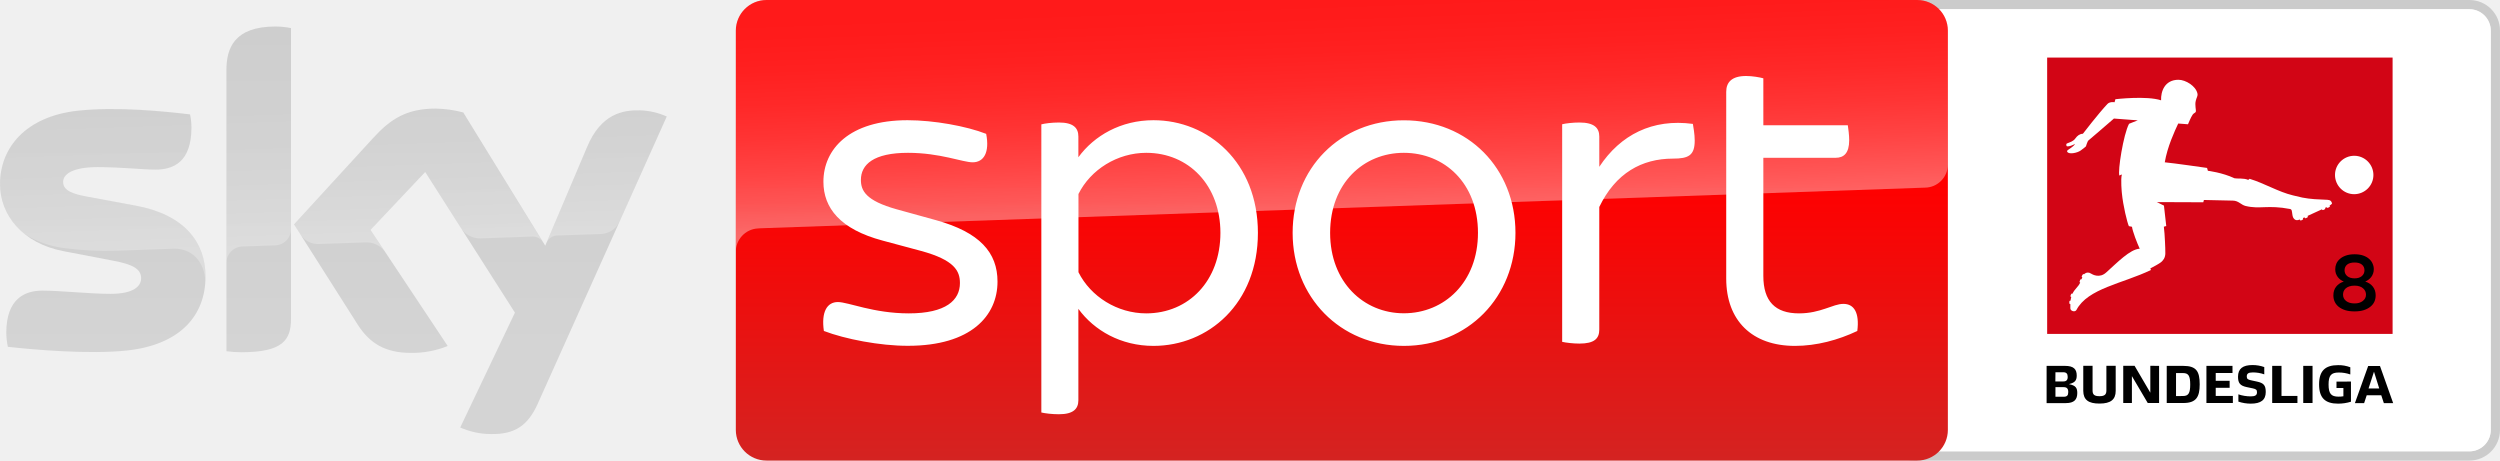
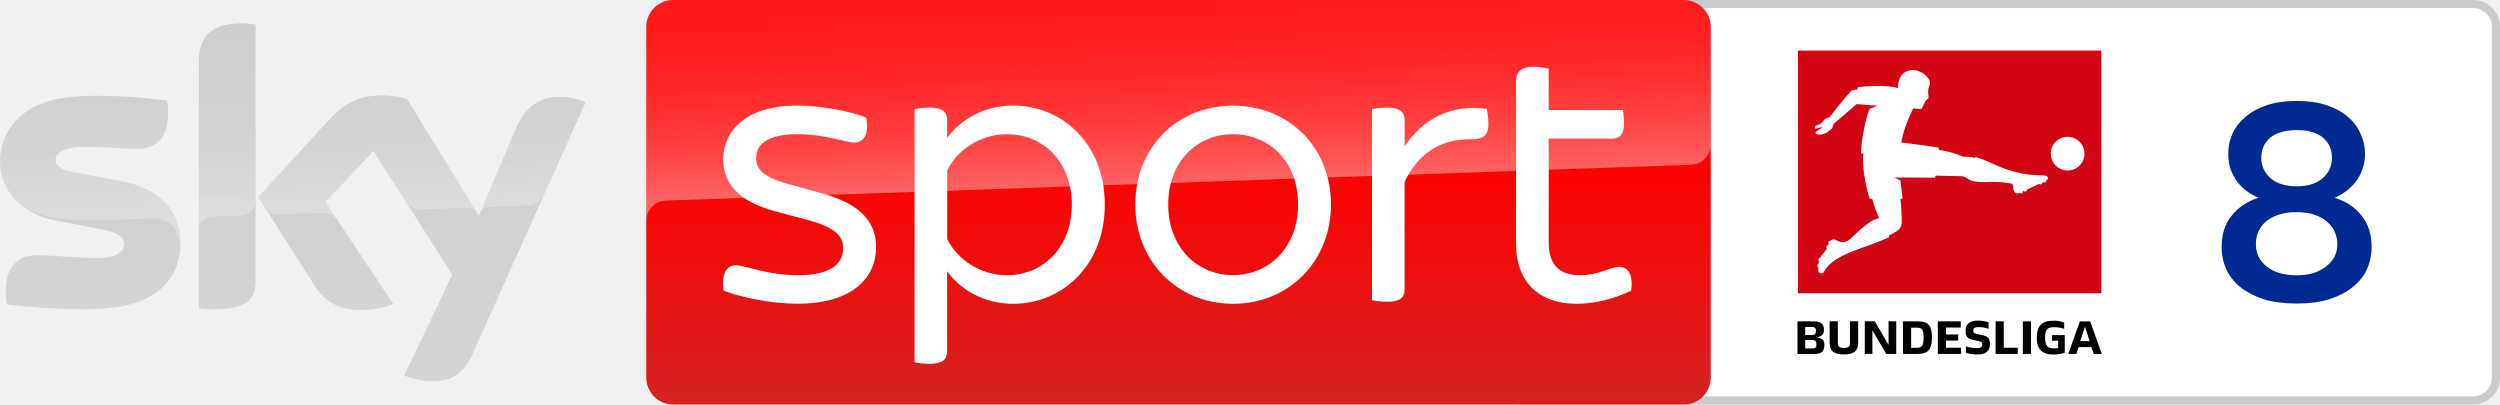
- <svg xmlns="http://www.w3.org/2000/svg" width="800" height="147.38" version="1.1">
-   <g>
-     <path d="m790.18 0h-177.77c-5.424 0-9.816 4.392-9.816 9.816v127.75c0 5.424 4.392 9.816 9.816 9.816h177.77c5.424 0 9.816-4.392 9.816-9.816v-127.75c0.029-5.424-4.363-9.816-9.816-9.816m0 2.948c3.803 0 6.868 3.095 6.868 6.868v127.75a6.856 6.856 0 0 1-6.868 6.868h-177.77c-3.773 0-6.868-3.066-6.868-6.868v-127.75c0-3.773 3.095-6.868 6.868-6.868h177.77" fill="#cbcbcb" />
-     <path d="m790.18 2.948c3.803 0 6.868 3.095 6.868 6.868v127.75a6.856 6.856 0 0 1-6.868 6.868h-177.77c-3.773 0-6.868-3.066-6.868-6.868v-127.75c0-3.773 3.095-6.868 6.868-6.868h177.77" fill="#fff" />
-     <path d="m642.89 6.131h134.83v135.09h-134.83z" fill="#fff" />
-     <path d="m664.73 125.75c0 2.122-1.002 3.242-3.655 3.242h-6.161v-11.909h5.925c2.771 0 3.714 1.091 3.714 3.095 0 1.533-0.59 2.24-2.211 2.653l-0.295 0.088 0.265 0.059c1.828 0.413 2.417 1.091 2.417 2.771zm-7.016-3.685h2.506c1.002 0 1.444-0.442 1.444-1.444 0-1.032-0.413-1.503-1.444-1.503h-2.476zm4.127 3.39c0-1.091-0.442-1.562-1.444-1.562h-2.653v3.066h2.653c1.061 0 1.444-0.442 1.444-1.503zm4.805-0.354v-8.047h2.977v7.929c0 1.297 0.59 1.798 2.211 1.798 1.592 0 2.211-0.501 2.211-1.798v-7.929h2.977v8.018c0 2.8-1.621 4.068-5.158 4.068-3.596 0.029-5.188-1.238-5.217-4.038zm24.259-8.018v11.879h-3.626l-5.07-8.607v8.607h-2.771v-11.909h3.626l5.04 8.607v-8.607zm2.447 0h5.306c4.156 0 5.247 1.71 5.247 5.925 0 4.127-1.208 5.954-5.247 5.954h-5.306zm5.217 9.639c1.739 0 2.299-0.914 2.299-3.685 0-2.771-0.56-3.655-2.299-3.655h-2.24v7.369zm7.517-9.639h8.312v2.27h-5.365v2.506h4.451v2.24h-4.451v2.594h5.483v2.27h-8.46v-11.879zm10.199 11.437v-2.329c1.268 0.442 2.623 0.648 3.979 0.648s1.975-0.354 1.975-1.297c0-0.796-0.265-1.032-1.356-1.268l-1.975-0.413c-2.063-0.442-2.741-1.268-2.741-3.301 0-2.594 1.533-3.744 4.628-3.744 1.297 0 2.564 0.206 3.773 0.648v2.329c-1.15-0.413-2.388-0.619-3.626-0.619-1.474 0-1.975 0.383-1.975 1.297 0 0.766 0.354 1.002 1.297 1.208l1.916 0.413c2.24 0.472 2.859 1.238 2.859 3.36 0 2.535-1.562 3.714-4.775 3.714-1.327 0-2.682-0.206-3.979-0.648zm10.818-11.437h2.977v9.609h5.099v2.27h-8.077zm9.934 0h2.977v11.879h-2.977zm15.269 5.011v6.455c-1.327 0.413-2.712 0.619-4.127 0.619-4.127 0-6.072-1.828-6.072-6.161s1.946-6.161 6.072-6.161c1.327-0.029 2.653 0.206 3.92 0.678v2.299c-1.179-0.413-2.417-0.619-3.685-0.619-2.506 0-3.272 1.002-3.272 3.832 0 2.948 0.825 3.891 3.183 3.891 0.531 0 1.032-0.029 1.562-0.118v-2.653h-2.211v-2.034zm9.698 4.392h-4.657l-0.825 2.506h-2.948l4.245-11.879h3.773l4.215 11.879h-2.977zm-2.329-7.546-1.739 5.365h3.419z" />
-     <path d="m655.09 18.423h110.54v88.43h-110.54z" fill="#d20515" />
-     <path d="m746.23 64.996c0.059 0.206-0.147 0.383-0.531 0.648l-0.236 0.147 0.088 0.147c0.059 0.118-0.029 0.265-0.206 0.354l-0.354 0.177c-0.177 0.088-0.354 0.059-0.413-0.029l-0.088-0.147-0.472 0.236 0.059 0.147c0.059 0.118-0.059 0.265-0.206 0.324l-0.354 0.177c-0.177 0.088-0.354 0.059-0.413-0.059l-0.059-0.147c-1.415 0.678-3.007 1.385-4.628 2.122l0.088 0.206c0.059 0.118-0.059 0.265-0.206 0.324l-0.383 0.177c-0.177 0.088-0.354 0.059-0.383-0.059l-0.088-0.206-0.531 0.265 0.088 0.206c0.059 0.118-0.059 0.265-0.206 0.324l-0.354 0.177c-0.177 0.088-0.354 0.059-0.413-0.059l-0.088-0.206c-0.737 0.295-1.562 0.442-2.152-0.678-0.265-0.501-0.265-1.68-0.472-2.299-0.088-0.206-0.265-0.354-0.472-0.383-7.192-1.385-9.639 0.147-14.267-0.973-1.444-0.354-2.24-1.68-4.038-1.71l-9.285-0.206-0.206 0.737-14.856-0.059 2.27 1.12 0.737 6.544s-0.59 0.177-0.766 0.206c0.147 1.297 0.295 3.066 0.354 4.657 0.059 1.444 0.147 2.918 0.118 3.861 0 0.619-0.147 1.238-0.442 1.769-0.295 0.472-0.648 0.884-1.12 1.208-0.147 0.088-0.707 0.501-1.385 0.855-0.648 0.383-1.474 0.796-1.857 1.002 0.059 0.177 0.118 0.354 0.206 0.501-9.02 4.363-20.221 5.866-23.847 12.793-0.442 0.796-1.887 0.383-1.946-0.472v-1.415h-0.118c-0.118 0-0.206-0.147-0.206-0.354v-0.413c0-0.177 0.118-0.324 0.236-0.324h0.147c0.059-0.413 0.118-0.796 0.236-1.179l-0.147-0.059c-0.118-0.029-0.147-0.206-0.088-0.383l0.147-0.383c0.059-0.177 0.206-0.295 0.324-0.265l0.147 0.059c0.648-1.503 1.887-2.181 2.476-3.596l-0.088-0.029c-0.118-0.029-0.147-0.206-0.088-0.383l0.147-0.383c0.059-0.177 0.206-0.295 0.324-0.236l0.088 0.029c0.088-0.206 0.177-0.442 0.295-0.648l-0.118-0.088c-0.118-0.059-0.118-0.236 0-0.413l0.206-0.354c0.088-0.147 0.265-0.236 0.354-0.177l0.059 0.029h0.059c0.029 0 0.029 0 0.059-0.029l0.177-0.177c0.56-0.413 1.326-0.442 1.916-0.029 0.56 0.354 2.8 1.621 4.923-0.324 3.537-3.154 7.635-7.458 10.73-7.605-0.855-1.798-2.299-5.601-2.476-7.016l-1.002-0.206c-0.531-1.179-1.857-6.544-2.24-10.612 0 0-0.442-4.363 0-5.895-0.236-0.029-0.678 0.324-0.796 0.324-0.56-1.385 1.268-13.147 3.095-16.566l2.8-1.12c-0.295-0.029-2.299-0.118-7.635-0.56-2.977 2.653-6.426 5.483-8.165 7.016-0.295 0.206-0.796 1.887-0.796 1.887s-0.855 0.766-1.68 1.327c-1.061 0.766-3.714 1.327-4.274 0.442-0.118-0.206-0.118-0.324 0-0.442 0.413-0.442 1.946-1.15 2.476-2.122-0.855 0.442-1.769 0.855-2.506 0.796-0.324 0-0.472-0.796-0.059-0.943 1.12-0.472 2.004-0.678 2.653-1.592s1.415-1.474 2.417-1.503c0 0 4.952-6.455 7.841-9.521 0.796-0.855 2.299-0.56 2.299-0.56l0.265-0.973s9.963-1.179 14.62 0.354c-0.118-2.83 1.15-6.573 5.571-6.573 2.27 0 5.601 2.004 6.072 4.451 0.147 0.737-0.295 1.238-0.531 2.211-0.383 1.444 0.147 3.036 0 3.537-0.118 0.413-0.59 0.383-1.002 0.943-0.354 0.56-0.648 1.12-0.914 1.739l-0.59 1.356-3.124-0.236c-1.15 2.447-3.478 7.458-4.304 12.41 2.447 0.206 13.53 1.798 13.53 1.798l0.265 0.914s4.657 0.56 8.489 2.388c0.855 0.206 3.007-0.118 4.421 0.531 0.088-0.059 0.324-0.295 0.442-0.354 4.982 1.533 9.108 4.156 13.884 5.306l3.007 0.707c1.268 0.236 2.564 0.413 3.861 0.501 1.533 0.118 2.388 0.088 3.508 0.177 0.796 0.059 1.769-0.088 2.093 1.091m7.133-15.151c-3.39 0-6.161 2.741-6.161 6.131s2.741 6.161 6.131 6.161 6.161-2.741 6.161-6.131c0-3.419-2.771-6.161-6.131-6.161z" fill="#fff" />
-   </g>
-   <linearGradient id="A" x1="1456.7" x2="1456.7" y2="500" gradientTransform="scale(.29477)" gradientUnits="userSpaceOnUse">
+ <svg xmlns="http://www.w3.org/2000/svg" width="800" height="129.44" version="1.1">
+   <linearGradient id="A" x1="1456.7" x2="1456.7" y2="500" gradientTransform="matrix(.25889 0 0 .25889 .012607 .00096014)" gradientUnits="userSpaceOnUse">
    <stop stop-color="red" offset=".4" />
    <stop stop-color="#d42321" offset="1" />
  </linearGradient>
-   <path d="m245.28 0h368.22c5.424 0 9.816 4.392 9.816 9.816v127.75c0 5.424-4.392 9.816-9.816 9.816h-368.22c-5.424 0-9.816-4.392-9.816-9.816v-127.75c0-5.424 4.392-9.816 9.816-9.816z" fill="url(#A)" />
-   <linearGradient id="B" x1="1459.5" x2="1450.8" y1="233.73" y2="-15.325" gradientTransform="scale(.29477)" gradientUnits="userSpaceOnUse">
+   <linearGradient id="B" x1="1459.5" x2="1450.8" y1="233.73" y2="-15.325" gradientTransform="matrix(.25889 0 0 .25889 .012607 .00096014)" gradientUnits="userSpaceOnUse">
    <stop stop-color="#fff" offset="0" />
    <stop stop-color="#fff" stop-opacity=".835" offset=".12" />
    <stop stop-color="#fff" stop-opacity=".658" offset=".269" />
    <stop stop-color="#fff" stop-opacity=".511" offset=".42" />
    <stop stop-color="#fff" stop-opacity=".397" offset=".568" />
    <stop stop-color="#fff" stop-opacity=".315" offset=".716" />
    <stop stop-color="#fff" stop-opacity=".266" offset=".86" />
    <stop stop-color="#fff" stop-opacity=".25" offset="1" />
  </linearGradient>
-   <path d="m242.53 73.102 0.943-0.059 372.5-12.999c4.097-0.029 7.369-3.39 7.34-7.458v-42.771c0-5.424-4.392-9.816-9.816-9.816h-368.22c-5.424 0-9.816 4.392-9.816 9.816v70.951c-0.118-4.038 3.036-7.458 7.074-7.664z" fill="url(#B)" opacity=".4" />
-   <linearGradient id="C" x1="361.92" x2="361.92" y1="28.806" y2="471.22" gradientTransform="scale(.29477)" gradientUnits="userSpaceOnUse">
+   <linearGradient id="C" x1="361.92" x2="361.92" y1="28.806" y2="471.22" gradientTransform="matrix(.25889 0 0 .25889 .012607 .00096014)" gradientUnits="userSpaceOnUse">
    <stop stop-color="#cbcbcb" offset="0" />
    <stop stop-color="#d4d4d4" offset=".8" />
  </linearGradient>
-   <path d="m147.27 136.8c3.095 1.356 6.426 2.093 9.786 2.093 7.693 0.177 11.909-2.771 15.004-9.668l41.297-91.938c-2.682-1.208-5.601-1.887-8.548-1.975-5.335-0.118-12.469 0.973-16.979 11.82l-13.353 31.481-26.234-42.623c-2.889-0.766-5.866-1.179-8.843-1.238-9.285 0-14.444 3.39-19.808 9.226l-25.497 27.826 20.486 32.248c3.803 5.866 8.784 8.873 16.89 8.873 4.038 0.059 8.047-0.678 11.791-2.211l-24.702-37.141 17.509-18.541 28.71 45.011zm-54.149-34.753c0 6.78-2.653 10.671-15.917 10.671-1.592 0-3.183-0.118-4.746-0.324v-89.934c0-6.839 2.329-13.972 15.682-13.972 1.68 0 3.36 0.177 4.982 0.501zm-27.354-13.589c0 12.675-8.283 21.872-25.085 23.699-12.174 1.297-29.801-0.236-38.172-1.179-0.295-1.444-0.472-2.918-0.501-4.421 0-11.024 5.954-13.559 11.555-13.559 5.836 0 15.004 1.032 21.813 1.032 7.517 0 9.786-2.535 9.786-4.982 0-3.154-3.007-4.481-8.843-5.601l-15.976-3.066c-13.265-2.535-20.339-11.702-20.339-21.43 0-11.82 8.371-21.695 24.849-23.522 12.469-1.356 27.649 0.177 35.962 1.179 0.295 1.385 0.442 2.8 0.442 4.245 0 11.024-5.836 13.412-11.437 13.412-4.304 0-10.995-0.796-18.629-0.796-7.752 0-10.995 2.152-10.995 4.746 0 2.771 3.066 3.891 7.929 4.746l15.239 2.83c15.652 2.859 22.402 11.761 22.402 22.668z" fill="url(#C)" />
-   <linearGradient id="D" x1="365.45" x2="359.6" y1="263.25" y2="95.751" gradientTransform="scale(.29477)" gradientUnits="userSpaceOnUse">
+   <linearGradient id="D" x1="365.45" x2="359.6" y1="263.25" y2="95.751" gradientTransform="matrix(.25889 0 0 .25889 .012607 .00096014)" gradientUnits="userSpaceOnUse">
    <stop stop-color="#fff" offset="0" />
    <stop stop-color="#fff" stop-opacity=".835" offset=".12" />
    <stop stop-color="#fff" stop-opacity=".658" offset=".269" />
    <stop stop-color="#fff" stop-opacity=".511" offset=".42" />
    <stop stop-color="#fff" stop-opacity=".397" offset=".568" />
    <stop stop-color="#fff" stop-opacity=".315" offset=".716" />
    <stop stop-color="#fff" stop-opacity=".266" offset=".86" />
    <stop stop-color="#fff" stop-opacity=".25" offset="1" />
  </linearGradient>
  <g>
-     <path d="m213.38 37.288-15.122 33.662c-1.179 2.417-3.626 3.95-6.308 3.95l-13.795 0.472c-1.503 0.088-2.83 1.091-3.36 2.506v-0.029l13.029-30.715c4.539-10.847 11.673-11.938 16.979-11.82 2.977 0.088 5.866 0.766 8.578 1.975zm-39.617 40.236-25.527-41.503c-2.889-0.766-5.866-1.179-8.843-1.238-9.285 0-14.444 3.39-19.808 9.226l-25.497 27.826 2.034 3.213c1.327 2.004 3.626 3.154 6.043 3.036l14.532-0.501a7.272 7.272 0 0 1 6.426 2.889l-4.569-6.868 17.509-18.541 11.761 18.423c1.444 1.828 3.685 2.859 6.013 2.8l16.713-0.59c1.297 0 2.535 0.707 3.213 1.828zm-85.63-69.005c-13.353 0-15.682 7.133-15.682 13.972v61.606c0-2.83 2.27-5.129 5.099-5.217l10.346-0.354c2.889 0 5.247-2.358 5.247-5.247v-64.259c-1.68-0.354-3.331-0.531-5.011-0.501zm-44.746 57.244-15.239-2.83c-4.864-0.855-7.929-1.975-7.929-4.746 0-2.594 3.242-4.746 10.995-4.746 7.635 0 14.326 0.796 18.629 0.796 5.601 0 11.437-2.388 11.437-13.412 0-1.415-0.147-2.859-0.442-4.245-8.312-1.032-23.493-2.535-35.962-1.179-16.507 1.828-24.878 11.732-24.878 23.522 0.029 6.308 3.007 12.262 8.047 16.065 3.714 2.299 7.9 3.803 12.233 4.363 5.66 0.766 11.349 1.061 17.038 0.884l18.187-0.648c6.809-0.236 10.523 5.571 10.14 11.408 0-0.088 0-0.147 0.029-0.236v-0.059c0.059-0.766 0.088-1.533 0.088-2.299 0-10.847-6.75-19.749-22.373-22.638z" fill="url(#D)" opacity=".25" />
-     <path d="m263.64 105.91c-0.884-6.072 1.002-9.256 4.481-9.256 3.301 0 11.408 3.626 22.697 3.626 11.879 0 16.36-4.215 16.36-9.698 0-3.891-1.739-7.369-12.439-10.287l-12.292-3.301c-13.589-3.626-18.954-10.435-18.954-18.836 0-10.405 8.254-19.69 26.912-19.69 8.401 0 18.836 1.887 25.173 4.363 1.15 5.925-0.737 9.108-4.333 9.108-3.183 0-10.405-3.036-20.693-3.036-10.995 0-15.063 3.744-15.063 8.666 0 3.449 1.592 6.662 11.437 9.403l12.587 3.478c14.06 3.891 19.69 10.405 19.69 19.661 0 10.877-8.401 20.545-28.651 20.545-8.961 0.029-20.133-2.152-26.912-4.746m138.89-31.393c0 22.697-15.917 36.168-33.427 36.168-10.405 0-18.954-4.923-24.024-11.85v29.241c0 2.741-1.592 4.481-6.22 4.481-2.329 0-4.481-0.295-5.63-0.56v-92.203c1.15-0.295 3.301-0.59 5.63-0.59 4.628 0 6.22 1.739 6.22 4.481v6.632c5.07-6.927 13.618-11.85 24.024-11.85 17.509 0 33.427 13.471 33.427 36.05m-11.997 0c0-15.181-10.111-25.615-23.729-25.615-9.256 0-17.804 5.365-21.695 13.176v25.026c3.891 7.811 12.439 13.176 21.695 13.176 13.589-0.029 23.729-10.435 23.729-25.763m23.11 0c0-20.693 15.181-36.021 35.578-36.021 20.545 0 35.726 15.328 35.726 36.021 0 20.545-15.181 36.168-35.726 36.168-20.398-0.029-35.578-15.652-35.578-36.168m59.307 0c0-15.917-10.73-25.615-23.729-25.615-12.852 0-23.581 9.698-23.581 25.615 0 15.77 10.73 25.733 23.581 25.733 12.999 0 23.729-9.963 23.729-25.733m69.359-29.536c0 4.775-2.004 5.777-6.957 5.777-9.963 0-18.364 4.628-23.581 15.475v39.234c0 2.889-1.592 4.481-6.367 4.481-2.034 0-4.363-0.295-5.512-0.56v-69.624c1.15-0.295 3.449-0.56 5.512-0.56 4.746 0 6.367 1.739 6.367 4.481v9.698c6.78-10.287 17.067-15.475 29.948-13.736 0.147 1.002 0.59 3.183 0.59 5.335m52.027 60.929c-6.072 2.889-13.029 4.775-19.956 4.775-13.736 0-21.99-8.106-21.99-21.548v-59.749c0-3.036 1.739-5.07 6.367-5.07 2.004 0 4.333 0.413 5.512 0.737v15.033h27.03c0.147 1.002 0.442 3.036 0.442 4.775 0 4.186-1.739 5.63-4.333 5.63h-23.139v37.789c0 8.077 3.744 11.997 11.408 11.997 6.957 0 10.847-3.036 14.178-3.036 3.478-0.029 5.217 2.859 4.481 8.666" fill="#fff" />
-     <path d="m753.46 99.647q-1.681 0-2.956-0.38-1.248-0.407-2.115-1.085-0.841-0.678-1.275-1.6-0.434-0.949-0.434-2.034 0-1.708 0.895-2.82 0.895-1.139 2.441-1.627-0.542-0.217-1.03-0.569-0.488-0.353-0.868-0.841-0.38-0.515-0.624-1.139-0.217-0.651-0.217-1.41 0-0.922 0.353-1.763 0.38-0.868 1.139-1.519 0.759-0.678 1.925-1.085 1.166-0.407 2.766-0.407t2.766 0.407q1.166 0.407 1.898 1.085 0.759 0.651 1.112 1.519 0.38 0.841 0.38 1.763 0 0.786-0.244 1.41-0.217 0.624-0.597 1.112-0.38 0.488-0.895 0.868-0.488 0.353-1.003 0.569 1.546 0.488 2.441 1.627 0.895 1.139 0.895 2.793 0 1.112-0.434 2.061-0.434 0.922-1.302 1.6-0.841 0.678-2.115 1.085-1.248 0.38-2.902 0.38zm0-2.549q0.814 0 1.464-0.19 0.678-0.217 1.166-0.597 0.488-0.38 0.759-0.868 0.271-0.515 0.271-1.139 0-0.569-0.217-1.085t-0.678-0.922q-0.434-0.407-1.139-0.651-0.678-0.244-1.627-0.244-0.976 0-1.681 0.244-0.705 0.244-1.166 0.651-0.434 0.407-0.651 0.922-0.19 0.515-0.19 1.085 0 1.22 0.976 2.007 1.003 0.786 2.712 0.786zm0-8.027q1.464 0 2.305-0.705 0.868-0.732 0.868-1.871t-0.814-1.817-2.359-0.678-2.386 0.678q-0.814 0.678-0.814 1.817t0.868 1.871q0.868 0.705 2.332 0.705z" />
+     <path d="m485.35 9.6014e-4v129.44h306.03c4.763 0 8.62-3.856 8.62-8.62v-112.2c0.026-4.763-3.83-8.621-8.62-8.621z" fill="#cbcbcb" />
+     <path d="m485.35 2.589v124.26h306.03c3.333 5e-3 6.036-2.698 6.031-6.031v-112.2c0-3.314-2.692-6.033-6.031-6.033z" fill="#fff" />
+     <path d="m583.81 110.44c0 1.864-0.88 2.848-3.21 2.848h-5.41v-10.459h5.204c2.433 0 3.262 0.958 3.262 2.718 0 1.346-0.518 1.967-1.942 2.33l-0.259 0.078 0.233 0.052c1.605 0.362 2.123 0.958 2.123 2.433zm-6.161-3.236h2.2c0.88 0 1.269-0.388 1.269-1.269 0-0.906-0.362-1.32-1.269-1.32h-2.175zm3.624 2.977c0-0.958-0.388-1.372-1.269-1.372h-2.33v2.692h2.33c0.932 0 1.269-0.388 1.269-1.32zm4.22-0.311v-7.067h2.615v6.964c0 1.139 0.518 1.579 1.942 1.579 1.398 0 1.942-0.44 1.942-1.579v-6.964h2.615v7.042c0 2.459-1.424 3.573-4.53 3.573-3.158 0.026-4.556-1.087-4.582-3.547zm21.306-7.042v10.433h-3.184l-4.453-7.559v7.559h-2.433v-10.459h3.184l4.427 7.559v-7.559zm2.149 0h4.66c3.65 0 4.608 1.502 4.608 5.204 0 3.624-1.061 5.229-4.608 5.229h-4.66zm4.582 8.465c1.527 0 2.019-0.803 2.019-3.236 0-2.433-0.492-3.21-2.019-3.21h-1.967v6.472zm6.601-8.465h7.3v1.993h-4.712v2.2h3.909v1.967h-3.909v2.278h4.815v1.993h-7.43v-10.433zm8.957 10.045v-2.045c1.113 0.388 2.304 0.57 3.495 0.57 1.191 0 1.734-0.311 1.734-1.139 0-0.699-0.233-0.906-1.191-1.113l-1.734-0.362c-1.812-0.388-2.408-1.113-2.408-2.899 0-2.278 1.346-3.288 4.064-3.288 1.139 0 2.252 0.181 3.314 0.57v2.045c-1.01-0.362-2.097-0.544-3.184-0.544-1.294 0-1.734 0.337-1.734 1.139 0 0.673 0.311 0.88 1.139 1.061l1.683 0.362c1.967 0.414 2.511 1.087 2.511 2.951 0 2.226-1.372 3.262-4.194 3.262-1.165 0-2.356-0.181-3.495-0.57zm9.501-10.045h2.615v8.44h4.479v1.993h-7.093zm8.724 0h2.615v10.433h-2.615zm13.41 4.401v5.67c-1.165 0.362-2.382 0.544-3.624 0.544-3.624 0-5.333-1.605-5.333-5.41 0-3.805 1.709-5.411 5.333-5.411 1.165-0.026 2.33 0.181 3.443 0.595v2.019c-1.036-0.362-2.123-0.544-3.236-0.544-2.2 0-2.874 0.88-2.874 3.365 0 2.589 0.725 3.417 2.796 3.417 0.466 0 0.906-0.026 1.372-0.104v-2.33h-1.942v-1.786zm8.517 3.857h-4.09l-0.725 2.2h-2.589l3.728-10.433h3.314l3.702 10.433h-2.615zm-2.045-6.627-1.527 4.712h3.003z" />
+     <path d="m575.35 16.182h97.081v77.664h-97.081z" fill="#d20515" />
+     <path d="m655.39 57.084c0.052 0.181-0.129 0.337-0.466 0.57l-0.207 0.129 0.078 0.129c0.052 0.104-0.026 0.233-0.181 0.311l-0.311 0.155c-0.155 0.078-0.311 0.052-0.362-0.026l-0.078-0.129-0.414 0.207 0.052 0.129c0.052 0.104-0.052 0.233-0.181 0.285l-0.311 0.155c-0.155 0.078-0.311 0.052-0.362-0.052l-0.052-0.129c-1.243 0.595-2.641 1.217-4.064 1.864l0.078 0.181c0.052 0.104-0.052 0.233-0.181 0.285l-0.337 0.155c-0.155 0.078-0.311 0.052-0.337-0.052l-0.078-0.181-0.466 0.233 0.078 0.181c0.052 0.104-0.052 0.233-0.181 0.285l-0.311 0.155c-0.155 0.078-0.311 0.052-0.362-0.052l-0.078-0.181c-0.647 0.259-1.372 0.388-1.89-0.595-0.233-0.44-0.233-1.476-0.414-2.019-0.078-0.181-0.233-0.311-0.414-0.337-6.317-1.217-8.465 0.129-12.53-0.854-1.269-0.311-1.967-1.476-3.547-1.502l-8.155-0.181-0.181 0.647-13.047-0.052 1.993 0.984 0.647 5.747s-0.518 0.155-0.673 0.181c0.129 1.139 0.259 2.692 0.311 4.09 0.052 1.269 0.129 2.563 0.104 3.391 0 0.544-0.129 1.087-0.388 1.553-0.259 0.414-0.57 0.777-0.984 1.061-0.129 0.078-0.621 0.44-1.217 0.751-0.57 0.337-1.294 0.699-1.631 0.88 0.052 0.155 0.104 0.311 0.181 0.44-7.922 3.832-17.76 5.152-20.944 11.236-0.388 0.699-1.657 0.337-1.709-0.414v-1.243h-0.104c-0.104 0-0.181-0.129-0.181-0.311v-0.362c0-0.155 0.104-0.285 0.207-0.285h0.129c0.052-0.362 0.104-0.699 0.207-1.036l-0.129-0.052c-0.104-0.026-0.129-0.181-0.078-0.337l0.129-0.337c0.052-0.155 0.181-0.259 0.285-0.233l0.129 0.052c0.57-1.32 1.657-1.916 2.175-3.158l-0.078-0.026c-0.104-0.026-0.129-0.181-0.078-0.337l0.129-0.337c0.052-0.155 0.181-0.259 0.285-0.207l0.078 0.026c0.078-0.181 0.155-0.388 0.259-0.57l-0.104-0.078c-0.104-0.052-0.104-0.207 0-0.362l0.181-0.311c0.078-0.129 0.233-0.207 0.311-0.155l0.052 0.026h0.052c0.026 0 0.026 0 0.052-0.026l0.155-0.155c0.492-0.362 1.165-0.388 1.683-0.026 0.492 0.311 2.459 1.424 4.323-0.285 3.107-2.77 6.705-6.55 9.424-6.679-0.751-1.579-2.019-4.919-2.175-6.161l-0.88-0.181c-0.466-1.036-1.631-5.747-1.967-9.32 0 0-0.388-3.832 0-5.178-0.207-0.026-0.595 0.285-0.699 0.285-0.492-1.217 1.113-11.546 2.718-14.549l2.459-0.984c-0.259-0.026-2.019-0.104-6.705-0.492-2.615 2.33-5.644 4.815-7.171 6.161-0.259 0.181-0.699 1.657-0.699 1.657s-0.751 0.673-1.476 1.165c-0.932 0.673-3.262 1.165-3.754 0.388-0.104-0.181-0.104-0.285 0-0.388 0.362-0.388 1.709-1.01 2.175-1.864-0.751 0.388-1.553 0.751-2.2 0.699-0.285 0-0.414-0.699-0.052-0.828 0.984-0.414 1.76-0.595 2.33-1.398 0.57-0.802 1.243-1.294 2.123-1.32 0 0 4.349-5.669 6.886-8.362 0.699-0.751 2.019-0.492 2.019-0.492l0.233-0.854s8.75-1.036 12.84 0.311c-0.104-2.485 1.01-5.773 4.893-5.773 1.993 0 4.919 1.76 5.333 3.909 0.129 0.647-0.259 1.087-0.466 1.942-0.337 1.269 0.129 2.666 0 3.107-0.104 0.362-0.518 0.337-0.88 0.828-0.311 0.492-0.57 0.984-0.803 1.527l-0.518 1.191-2.744-0.207c-1.01 2.149-3.055 6.55-3.78 10.899 2.149 0.181 11.882 1.579 11.882 1.579l0.233 0.803s4.09 0.492 7.456 2.097c0.751 0.181 2.641-0.104 3.883 0.466 0.078-0.052 0.285-0.259 0.388-0.311 4.375 1.346 7.999 3.65 12.194 4.66l2.641 0.621c1.113 0.207 2.252 0.362 3.391 0.44 1.346 0.104 2.097 0.078 3.081 0.155 0.699 0.052 1.553-0.078 1.838 0.958m6.265-13.307c-2.977 0-5.41 2.408-5.41 5.385s2.408 5.411 5.385 5.411 5.41-2.408 5.41-5.385c0-3.003-2.433-5.411-5.385-5.411z" fill="#fff" />
+     <path d="m215.43 9.6014e-4h323.39c4.763 0 8.621 3.857 8.621 8.621v112.2c0 4.763-3.857 8.621-8.621 8.621h-323.39c-4.763 0-8.621-3.857-8.621-8.621v-112.2c0-4.763 3.857-8.621 8.621-8.621z" fill="url(#A)" />
+     <path d="m213.01 64.203 0.828-0.052 327.15-11.416c3.599-0.026 6.472-2.977 6.446-6.55v-37.564c0-4.763-3.857-8.621-8.621-8.621h-323.39c-4.763 0-8.621 3.857-8.621 8.621v62.313c-0.104-3.547 2.666-6.55 6.213-6.731z" fill="url(#B)" opacity=".4" />
+     <path d="m129.35 120.15c2.718 1.191 5.644 1.838 8.595 1.838 6.757 0.155 10.459-2.433 13.177-8.491l36.269-80.745c-2.356-1.061-4.919-1.657-7.508-1.734-4.686-0.104-10.951 0.854-14.912 10.381l-11.728 27.648-23.04-37.434c-2.537-0.673-5.152-1.036-7.766-1.087-8.155 0-12.686 2.977-17.397 8.103l-22.393 24.438 17.992 28.322c3.34 5.152 7.715 7.792 14.834 7.792 3.547 0.052 7.067-0.595 10.356-1.942l-21.695-32.619 15.377-16.284 25.215 39.531zm-47.557-30.522c0 5.954-2.33 9.372-13.98 9.372-1.398 0-2.796-0.104-4.168-0.285v-78.985c0-6.006 2.045-12.271 13.773-12.271 1.476 0 2.951 0.155 4.375 0.44zm-24.024-11.935c0 11.132-7.275 19.209-22.031 20.814-10.692 1.139-26.173-0.207-33.525-1.036-0.259-1.269-0.414-2.563-0.44-3.883 0-9.682 5.229-11.908 10.148-11.908 5.126 0 13.177 0.906 19.157 0.906 6.601 0 8.595-2.226 8.595-4.375 0-2.77-2.641-3.935-7.766-4.919l-14.031-2.692c-11.65-2.226-17.863-10.277-17.863-18.821 0-10.381 7.352-19.054 21.824-20.658 10.951-1.191 24.283 0.155 31.583 1.036 0.259 1.217 0.388 2.459 0.388 3.728 0 9.682-5.126 11.779-10.045 11.779-3.78 0-9.656-0.699-16.361-0.699-6.809 0-9.656 1.89-9.656 4.168 0 2.433 2.692 3.417 6.964 4.168l13.383 2.485c13.746 2.511 19.674 10.329 19.674 19.908z" fill="url(#C)" />
+     <path d="m187.4 32.748-13.281 29.564c-1.036 2.123-3.184 3.469-5.54 3.469l-12.116 0.414c-1.32 0.078-2.485 0.958-2.951 2.2v-0.026l11.443-26.976c3.987-9.526 10.252-10.484 14.912-10.381 2.615 0.078 5.152 0.673 7.533 1.734zm-34.794 35.338-22.419-36.45c-2.537-0.673-5.152-1.036-7.766-1.087-8.155 0-12.686 2.977-17.397 8.103l-22.393 24.438 1.786 2.822c1.165 1.76 3.184 2.77 5.307 2.666l12.762-0.44a6.387 6.387 0 0 1 5.644 2.537l-4.013-6.032 15.377-16.284 10.329 16.181c1.269 1.605 3.236 2.511 5.281 2.459l14.678-0.518c1.139 0 2.226 0.621 2.822 1.605zm-75.205-60.604c-11.728 0-13.773 6.265-13.773 12.271v54.106c0-2.485 1.993-4.505 4.479-4.582l9.086-0.311c2.537 0 4.608-2.071 4.608-4.608v-56.436c-1.476-0.311-2.925-0.466-4.401-0.44zm-39.299 50.275-13.383-2.485c-4.272-0.751-6.964-1.734-6.964-4.168 0-2.278 2.848-4.168 9.656-4.168 6.705 0 12.582 0.699 16.361 0.699 4.919 0 10.045-2.097 10.045-11.779 0-1.243-0.129-2.511-0.388-3.728-7.301-0.906-20.632-2.226-31.583-1.036-14.497 1.605-21.85 10.304-21.85 20.658 0.026 5.54 2.641 10.77 7.067 14.109 3.262 2.019 6.938 3.34 10.744 3.832 4.971 0.673 9.967 0.932 14.963 0.777l15.973-0.57c5.98-0.207 9.242 4.893 8.906 10.019 0-0.078 0-0.129 0.026-0.207v-0.052c0.052-0.673 0.078-1.346 0.078-2.019 0-9.526-5.928-17.345-19.649-19.882z" fill="url(#D)" opacity=".25" />
+     <path d="m231.55 93.017c-0.777-5.333 0.88-8.129 3.935-8.129 2.899 0 10.019 3.184 19.934 3.184 10.433 0 14.368-3.702 14.368-8.517 0-3.417-1.527-6.472-10.924-9.035l-10.795-2.899c-11.935-3.184-16.647-9.165-16.647-16.543 0-9.138 7.249-17.293 23.636-17.293 7.378 0 16.543 1.657 22.108 3.832 1.01 5.204-0.647 7.999-3.806 7.999-2.796 0-9.138-2.666-18.173-2.666-9.656 0-13.229 3.288-13.229 7.611 0 3.029 1.398 5.851 10.045 8.258l11.054 3.055c12.349 3.417 17.293 9.138 17.293 17.268 0 9.553-7.378 18.043-25.163 18.043-7.87 0.026-17.682-1.89-23.636-4.168m121.98-27.571c0 19.934-13.98 31.765-29.357 31.765-9.138 0-16.647-4.323-21.1-10.407v25.681c0 2.408-1.398 3.935-5.462 3.935-2.045 0-3.935-0.259-4.945-0.492v-80.978c1.01-0.259 2.899-0.518 4.945-0.518 4.064 0 5.462 1.527 5.462 3.935v5.825c4.453-6.084 11.96-10.407 21.1-10.407 15.377 0 29.357 11.831 29.357 31.661m-10.536 0c0-13.333-8.88-22.496-20.84-22.496-8.129 0-15.637 4.712-19.054 11.572v21.979c3.417 6.86 10.924 11.572 19.054 11.572 11.935-0.026 20.84-9.165 20.84-22.626m20.296 0c0-18.173 13.333-31.636 31.246-31.636 18.043 0 31.377 13.462 31.377 31.636 0 18.043-13.333 31.765-31.377 31.765-17.914-0.026-31.246-13.746-31.246-31.765m52.087 0c0-13.98-9.424-22.496-20.841-22.496-11.287 0-20.71 8.517-20.71 22.496 0 13.85 9.424 22.6 20.71 22.6 11.416 0 20.841-8.75 20.841-22.6m60.915-25.94c0 4.194-1.76 5.074-6.11 5.074-8.75 0-16.128 4.064-20.71 13.591v34.458c0 2.537-1.398 3.935-5.592 3.935-1.786 0-3.832-0.259-4.841-0.492v-61.147c1.01-0.259 3.029-0.492 4.841-0.492 4.168 0 5.592 1.527 5.592 3.935v8.517c5.954-9.035 14.989-13.591 26.302-12.064 0.129 0.88 0.518 2.796 0.518 4.686m45.693 53.511c-5.333 2.537-11.443 4.194-17.527 4.194-12.064 0-19.313-7.119-19.313-18.924v-52.475c0-2.666 1.527-4.453 5.592-4.453 1.76 0 3.806 0.362 4.841 0.647v13.203h23.739c0.129 0.88 0.388 2.666 0.388 4.194 0 3.676-1.527 4.945-3.806 4.945h-20.322v33.188c0 7.093 3.288 10.536 10.019 10.536 6.11 0 9.526-2.666 12.452-2.666 3.055-0.026 4.582 2.511 3.935 7.611" fill="#fff" />
+     <path d="m734.97 97.136q-5.964 0-10.485-1.347-4.425-1.443-7.503-3.848-2.982-2.405-4.521-5.675-1.539-3.367-1.539-7.214 0-6.06 3.174-10.004 3.174-4.04 8.657-5.771-1.924-0.77-3.655-2.02-1.731-1.25-3.078-2.982-1.347-1.828-2.212-4.04-0.77-2.309-0.77-5.002 0-3.271 1.25-6.252 1.347-3.078 4.04-5.387 2.693-2.405 6.83-3.848 4.136-1.443 9.812-1.443 5.675 0 9.812 1.443 4.136 1.443 6.733 3.848 2.693 2.309 3.944 5.387 1.347 2.982 1.347 6.252 0 2.79-0.866 5.002-0.77 2.212-2.116 3.944t-3.174 3.078q-1.731 1.25-3.559 2.02 5.483 1.731 8.657 5.771 3.174 4.04 3.174 9.908 0 3.944-1.539 7.311-1.539 3.271-4.617 5.675-2.982 2.405-7.503 3.848-4.425 1.347-10.292 1.347zm0-9.042q2.886 0 5.194-0.673 2.405-0.77 4.136-2.116 1.732-1.347 2.693-3.078 0.962-1.828 0.962-4.04 0-2.02-0.77-3.848-0.77-1.828-2.405-3.271-1.539-1.443-4.04-2.309-2.405-0.866-5.771-0.866-3.463 0-5.964 0.866t-4.136 2.309q-1.539 1.443-2.309 3.271-0.673 1.828-0.673 3.848 0 4.329 3.463 7.118 3.559 2.79 9.619 2.79zm0-28.473q5.194 0 8.176-2.501 3.078-2.597 3.078-6.637t-2.886-6.445q-2.886-2.405-8.369-2.405-5.483 0-8.465 2.405-2.886 2.405-2.886 6.445t3.078 6.637q3.078 2.501 8.273 2.501z" fill="#002a91" />
  </g>
</svg>
